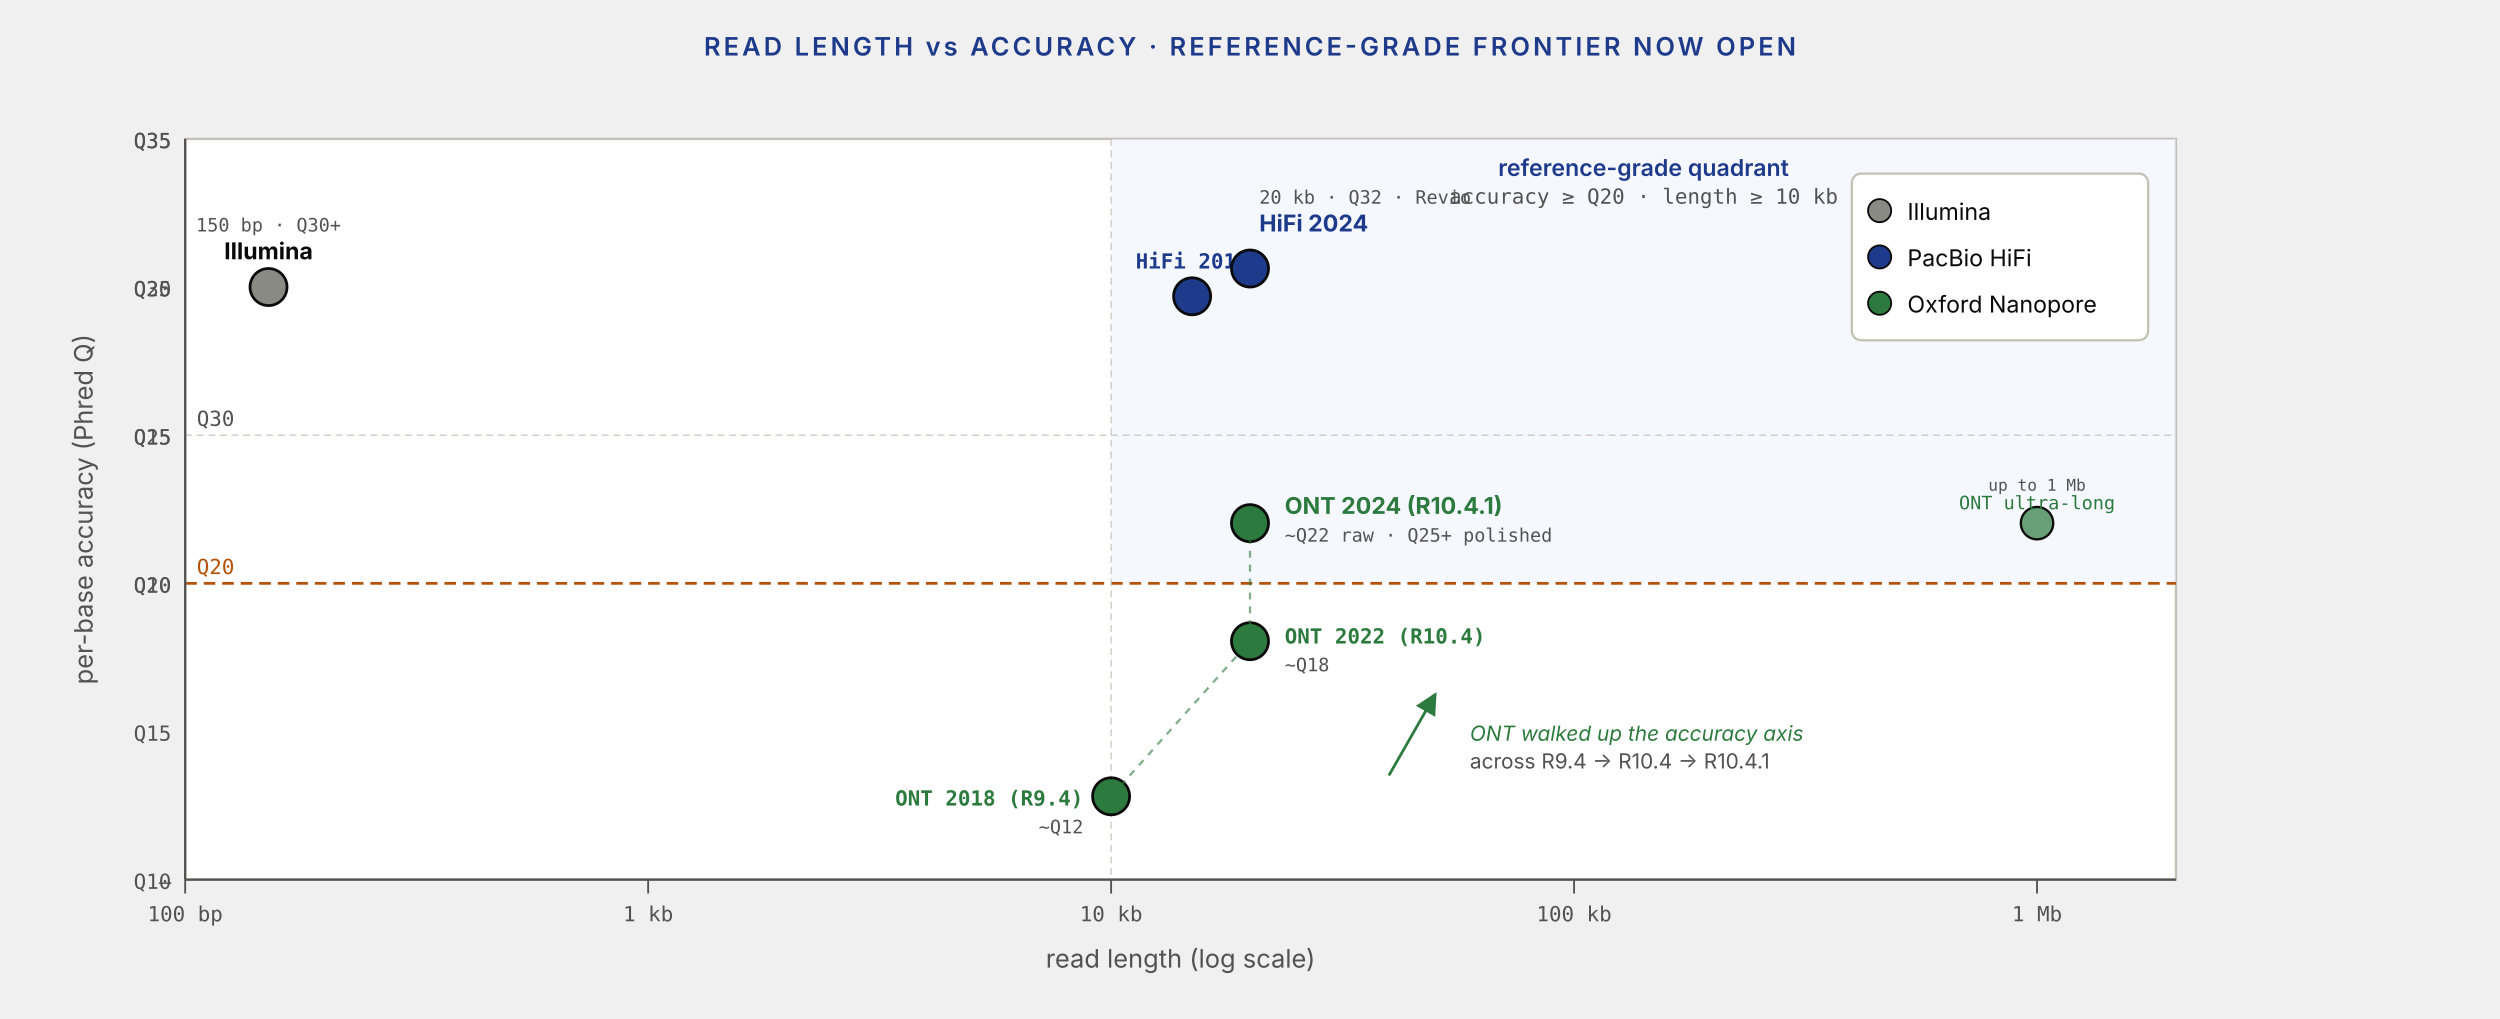
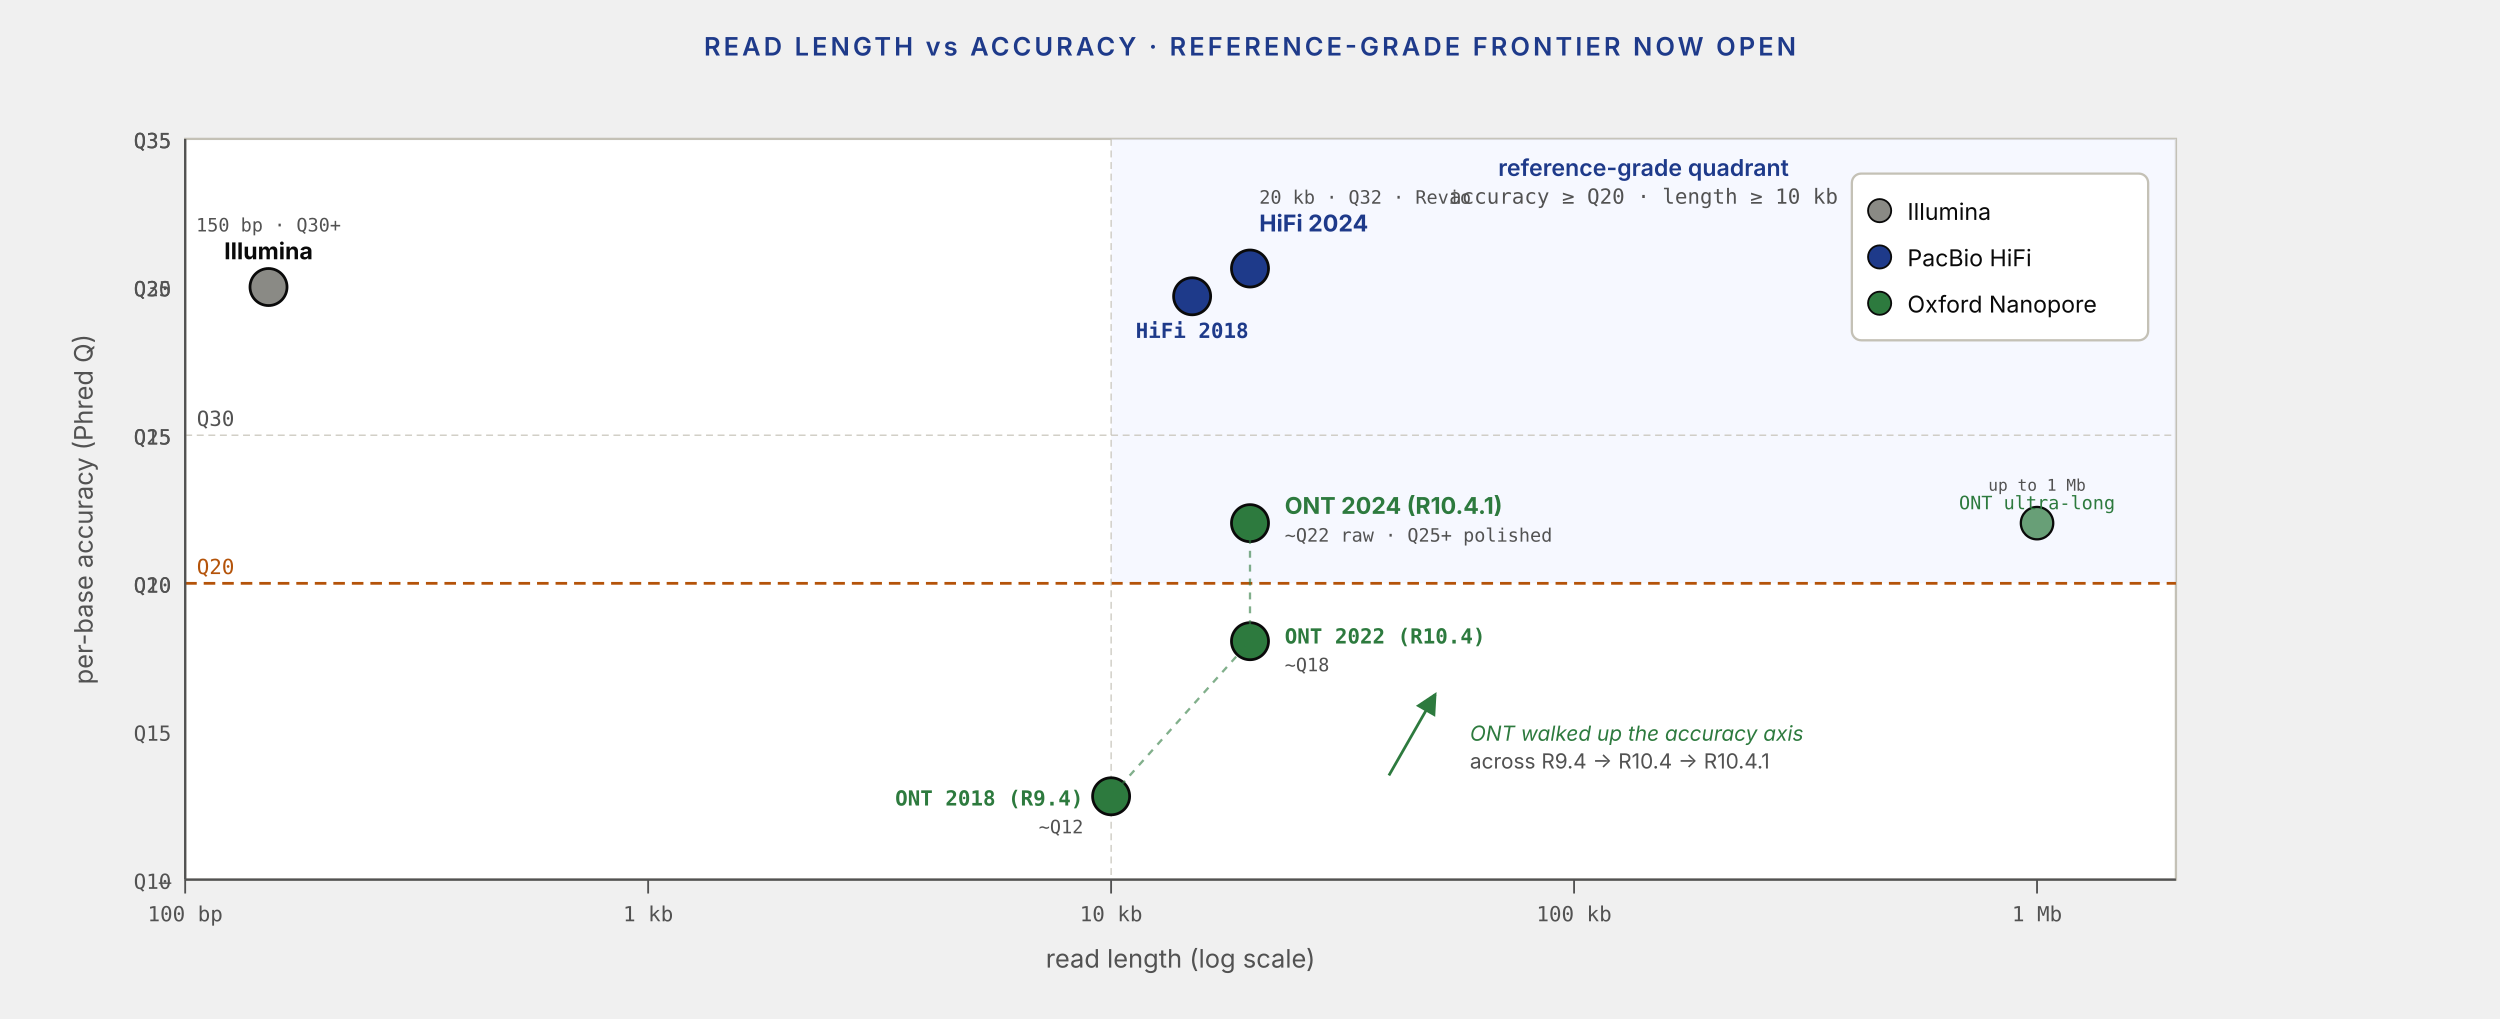
<svg xmlns="http://www.w3.org/2000/svg" viewBox="0 0 1080 440" role="img" aria-labelledby="t d">
  <text x="540" y="24" text-anchor="middle" font-family="Inter, sans-serif" font-size="11" font-weight="600" fill="#1e3a8a" letter-spacing="0.12em">READ LENGTH vs ACCURACY · REFERENCE-GRADE FRONTIER NOW OPEN</text>
  <rect x="80" y="60" width="860" height="320" fill="#ffffff" stroke="#c4c1b6" />
  <rect x="480" y="60" width="460" height="192" fill="#eef2ff" opacity="0.5" />
  <text x="710" y="76" text-anchor="middle" font-family="Inter, sans-serif" font-size="10" font-weight="600" fill="#1e3a8a">reference-grade quadrant</text>
  <text x="710" y="88" text-anchor="middle" font-family="JetBrains Mono, monospace" font-size="9" fill="#525252">accuracy ≥ Q20 · length ≥ 10 kb</text>
  <line x1="80" y1="252" x2="940" y2="252" stroke="#b45309" stroke-width="1.2" stroke-dasharray="5 3" />
  <text x="85" y="248" font-family="JetBrains Mono, monospace" font-size="9" fill="#b45309">Q20</text>
  <line x1="80" y1="188" x2="940" y2="188" stroke="#c4c1b6" stroke-width="0.5" stroke-dasharray="3 2" />
  <text x="85" y="184" font-family="JetBrains Mono, monospace" font-size="9" fill="#525252">Q30</text>
  <line x1="480" y1="60" x2="480" y2="380" stroke="#c4c1b6" stroke-width="0.5" stroke-dasharray="3 2" />
  <line x1="80" y1="380" x2="940" y2="380" stroke="#525252" stroke-width="1" />
  <g stroke="#525252" stroke-width="0.8">
    <line x1="80" y1="380" x2="80" y2="386" />
    <line x1="280" y1="380" x2="280" y2="386" />
    <line x1="480" y1="380" x2="480" y2="386" />
    <line x1="680" y1="380" x2="680" y2="386" />
    <line x1="880" y1="380" x2="880" y2="386" />
  </g>
  <g font-family="JetBrains Mono, monospace" font-size="9" fill="#525252" text-anchor="middle">
    <text x="80" y="398">100 bp</text>
    <text x="280" y="398">1 kb</text>
    <text x="480" y="398">10 kb</text>
    <text x="680" y="398">100 kb</text>
    <text x="880" y="398">1 Mb</text>
  </g>
  <text x="510" y="418" text-anchor="middle" font-family="Inter, sans-serif" font-size="11" fill="#525252">read length (log scale)</text>
  <line x1="80" y1="60" x2="80" y2="380" stroke="#525252" stroke-width="1" />
  <g font-family="JetBrains Mono, monospace" font-size="9" fill="#525252" text-anchor="end">
    <text x="74" y="64">Q35</text>
    <text x="74" y="128">Q25</text>
    <text x="74" y="192">Q15</text>
    <text x="74" y="256">Q10</text>
    <text x="74" y="384">—</text>
  </g>
  <g font-family="JetBrains Mono, monospace" font-size="9" fill="#525252" text-anchor="end">
    <text x="74" y="64">Q35</text>
    <text x="74" y="128">Q30</text>
    <text x="74" y="192">Q25</text>
    <text x="74" y="256">Q20</text>
    <text x="74" y="320">Q15</text>
    <text x="74" y="384">Q10</text>
  </g>
  <text x="40" y="220" text-anchor="middle" font-family="Inter, sans-serif" font-size="11" fill="#525252" transform="rotate(-90 40 220)">per-base accuracy (Phred Q)</text>
  <g>
    <circle cx="116" cy="124" r="8" fill="#8a8a85" stroke="#0a0a0a" stroke-width="1.2" />
    <text x="116" y="112" text-anchor="middle" font-family="Inter, sans-serif" font-size="10" font-weight="700" fill="#0a0a0a">Illumina</text>
    <text x="116" y="100" text-anchor="middle" font-family="JetBrains Mono, monospace" font-size="8" fill="#525252">150 bp · Q30+</text>
  </g>
  <g>
    <circle cx="515" cy="128" r="8" fill="#1e3a8a" stroke="#0a0a0a" stroke-width="1.2" />
-     <text x="515" y="116" text-anchor="middle" font-family="JetBrains Mono, monospace" font-size="9" fill="#1e3a8a" font-weight="600">HiFi 2018</text>
+     <text x="515" y="146" text-anchor="middle" font-family="JetBrains Mono, monospace" font-size="9" fill="#1e3a8a" font-weight="600">HiFi 2018</text>
  </g>
  <g>
    <circle cx="540" cy="116" r="8" fill="#1e3a8a" stroke="#0a0a0a" stroke-width="1.2" />
    <text x="544" y="100" font-family="Inter, sans-serif" font-size="10" font-weight="700" fill="#1e3a8a">HiFi 2024</text>
    <text x="544" y="88" font-family="JetBrains Mono, monospace" font-size="8" fill="#525252">20 kb · Q32 · Revio</text>
  </g>
  <g>
    <circle cx="480" cy="344" r="8" fill="#2d7a3e" stroke="#0a0a0a" stroke-width="1.2" />
    <text x="468" y="348" text-anchor="end" font-family="JetBrains Mono, monospace" font-size="9" fill="#2d7a3e" font-weight="600">ONT 2018 (R9.4)</text>
    <text x="468" y="360" text-anchor="end" font-family="JetBrains Mono, monospace" font-size="8" fill="#525252">~Q12</text>
  </g>
  <g>
    <circle cx="540" cy="277" r="8" fill="#2d7a3e" stroke="#0a0a0a" stroke-width="1.2" />
    <text x="555" y="278" font-family="JetBrains Mono, monospace" font-size="9" fill="#2d7a3e" font-weight="600">ONT 2022 (R10.4)</text>
    <text x="555" y="290" font-family="JetBrains Mono, monospace" font-size="8" fill="#525252">~Q18</text>
  </g>
  <g>
    <circle cx="540" cy="226" r="8" fill="#2d7a3e" stroke="#0a0a0a" stroke-width="1.2" />
    <text x="555" y="222" font-family="Inter, sans-serif" font-size="10" font-weight="700" fill="#2d7a3e">ONT 2024 (R10.4.1)</text>
    <text x="555" y="234" font-family="JetBrains Mono, monospace" font-size="8" fill="#525252">~Q22 raw · Q25+ polished</text>
  </g>
  <g>
    <circle cx="880" cy="226" r="7" fill="#2d7a3e" fill-opacity="0.7" stroke="#0a0a0a" stroke-width="1" />
    <text x="880" y="220" text-anchor="middle" font-family="JetBrains Mono, monospace" font-size="8" fill="#2d7a3e">ONT ultra-long</text>
    <text x="880" y="212" text-anchor="middle" font-family="JetBrains Mono, monospace" font-size="7" fill="#525252">up to 1 Mb</text>
  </g>
  <path d="M 480 344 L 540 277 L 540 226" fill="none" stroke="#2d7a3e" stroke-width="1" stroke-dasharray="3 3" opacity="0.6" />
  <path d="M 600 335 L 620 300" fill="none" stroke="#2d7a3e" stroke-width="1.2" marker-end="url(#arr-green)" />
  <defs>
    <marker id="arr-green" markerWidth="8" markerHeight="8" refX="7" refY="4" orient="auto">
      <path d="M 0 0 L 8 4 L 0 8 z" fill="#2d7a3e" />
    </marker>
  </defs>
  <text x="635" y="320" font-family="Inter, sans-serif" font-size="9" fill="#2d7a3e" font-style="italic">ONT walked up the accuracy axis</text>
  <text x="635" y="332" font-family="Inter, sans-serif" font-size="9" fill="#525252">across R9.4 → R10.4 → R10.4.1</text>
  <g transform="translate(800 75)">
    <rect x="0" y="0" width="128" height="72" rx="4" fill="#ffffff" stroke="#c4c1b6" />
    <circle cx="12" cy="16" r="5" fill="#8a8a85" stroke="#0a0a0a" stroke-width="0.8" />
    <text x="24" y="20" font-family="Inter, sans-serif" font-size="10" fill="#0a0a0a">Illumina</text>
    <circle cx="12" cy="36" r="5" fill="#1e3a8a" stroke="#0a0a0a" stroke-width="0.8" />
    <text x="24" y="40" font-family="Inter, sans-serif" font-size="10" fill="#0a0a0a">PacBio HiFi</text>
    <circle cx="12" cy="56" r="5" fill="#2d7a3e" stroke="#0a0a0a" stroke-width="0.8" />
    <text x="24" y="60" font-family="Inter, sans-serif" font-size="10" fill="#0a0a0a">Oxford Nanopore</text>
  </g>
</svg>
